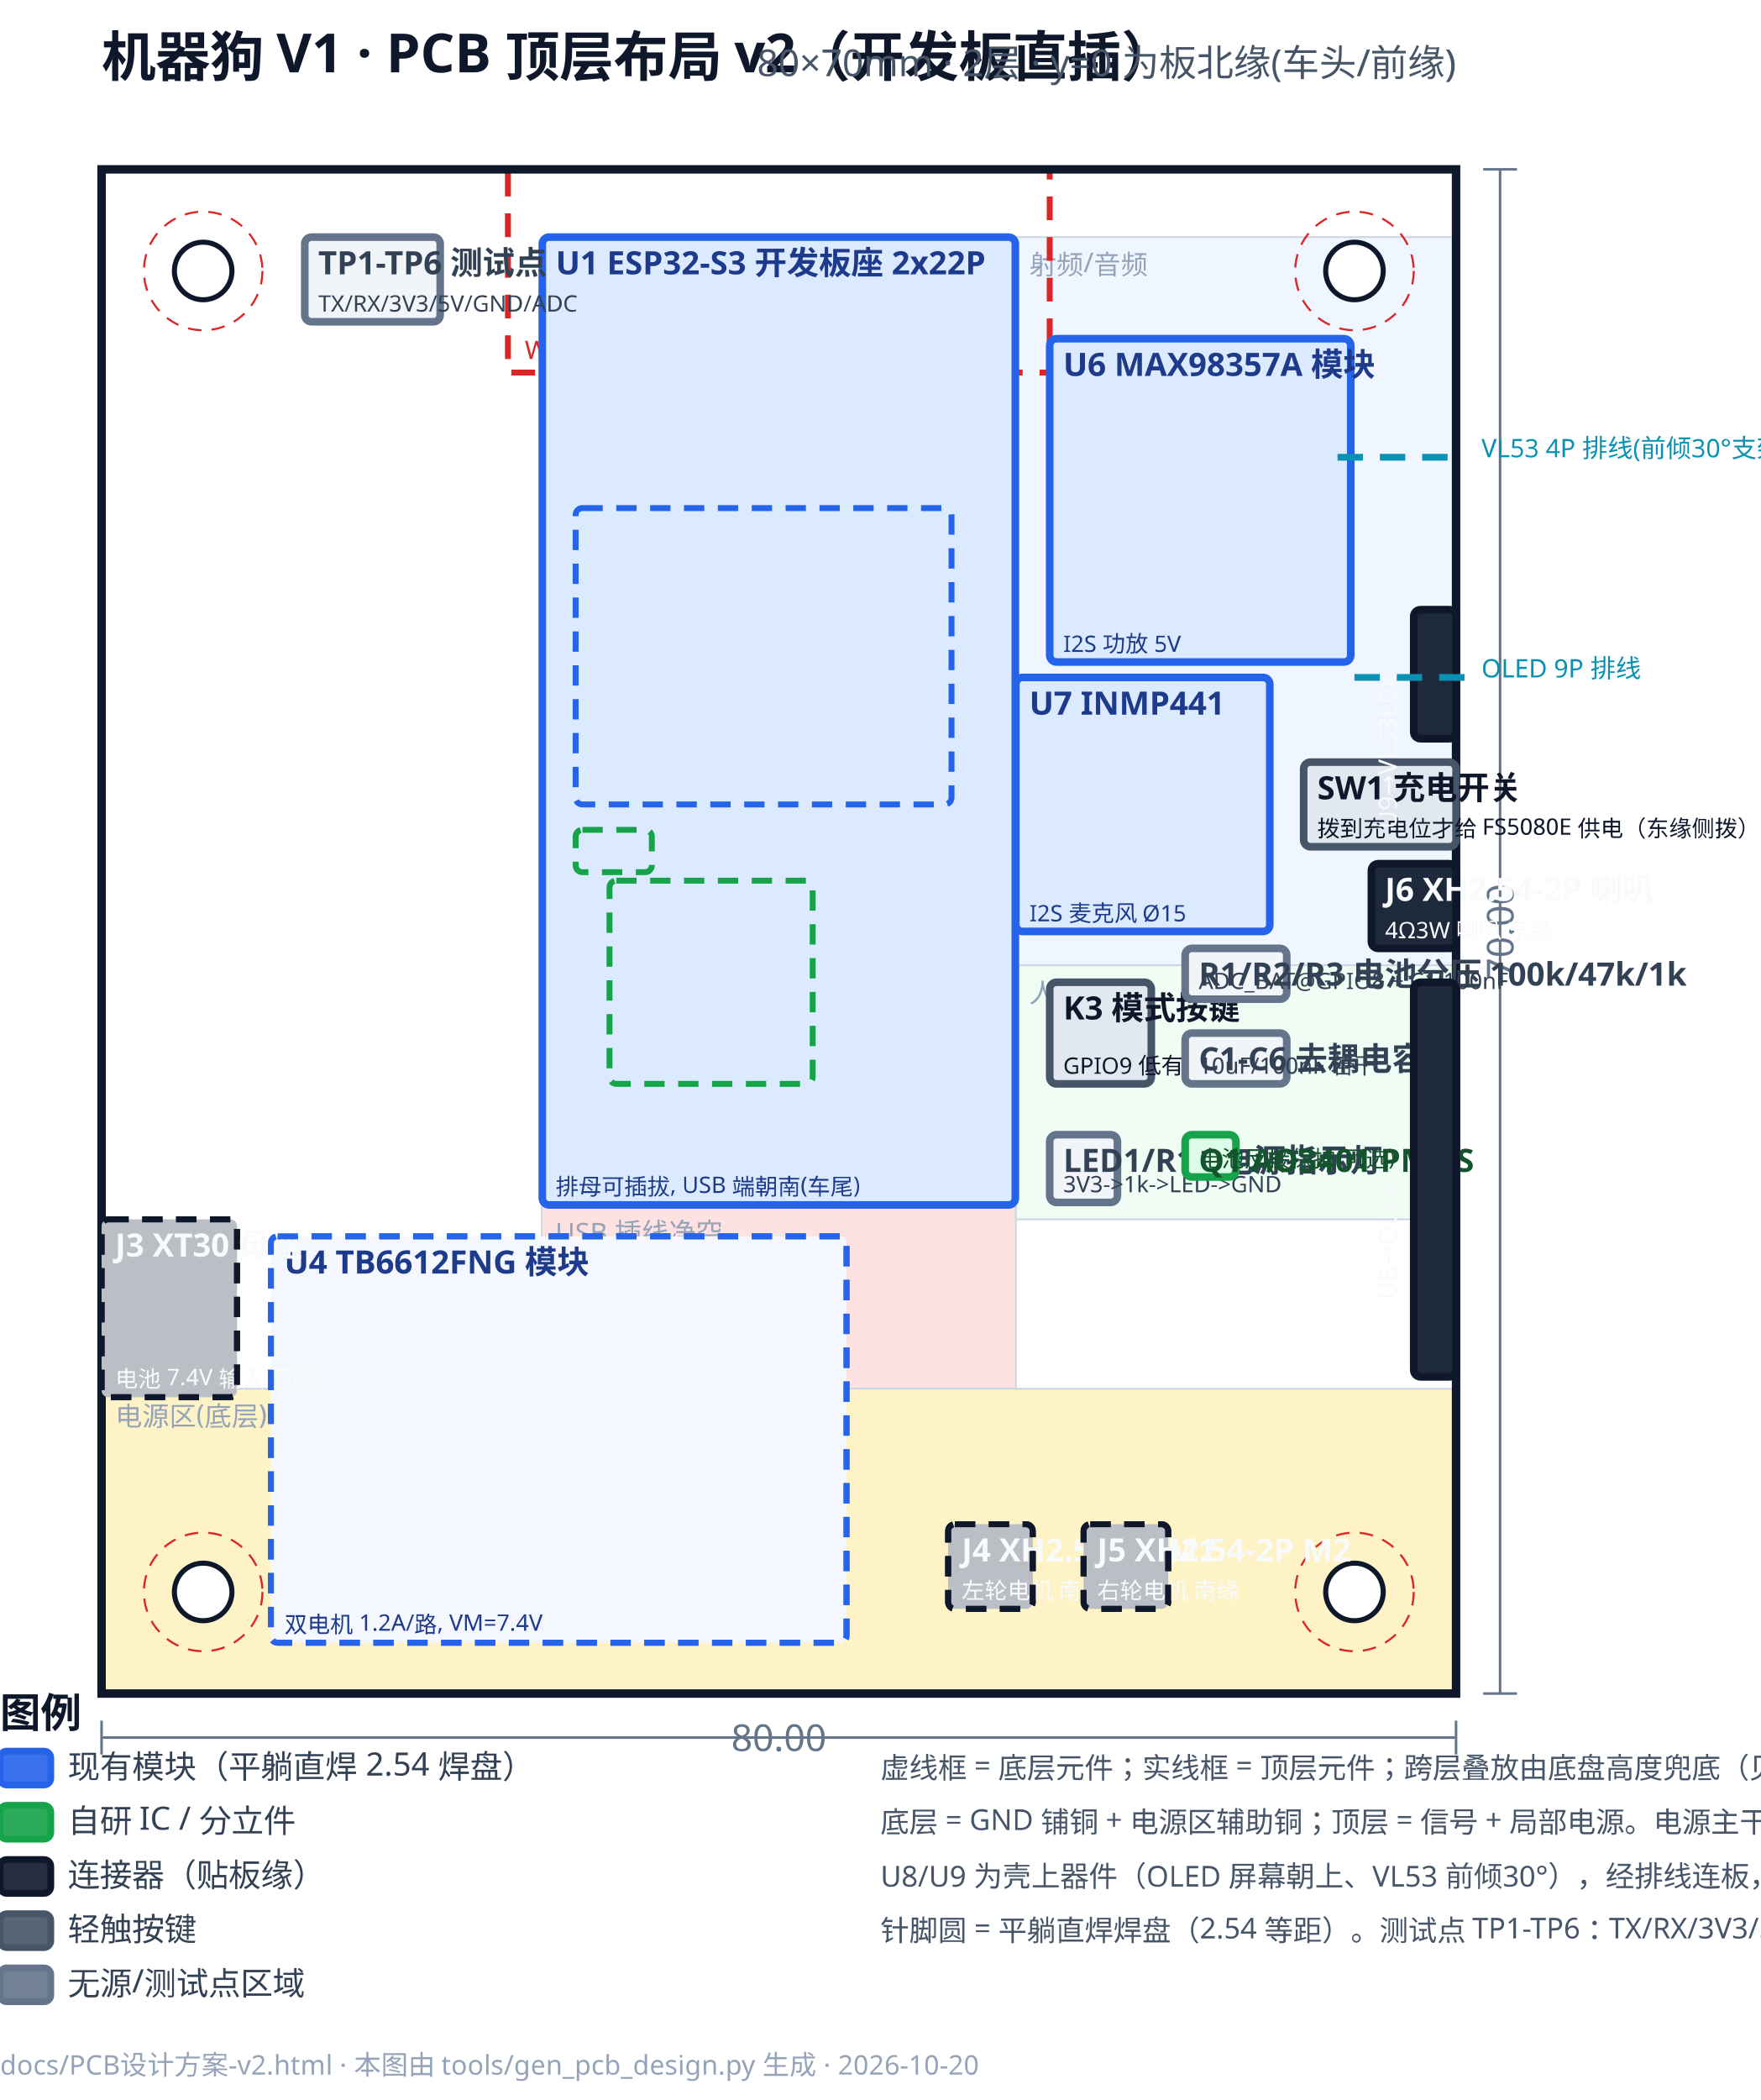
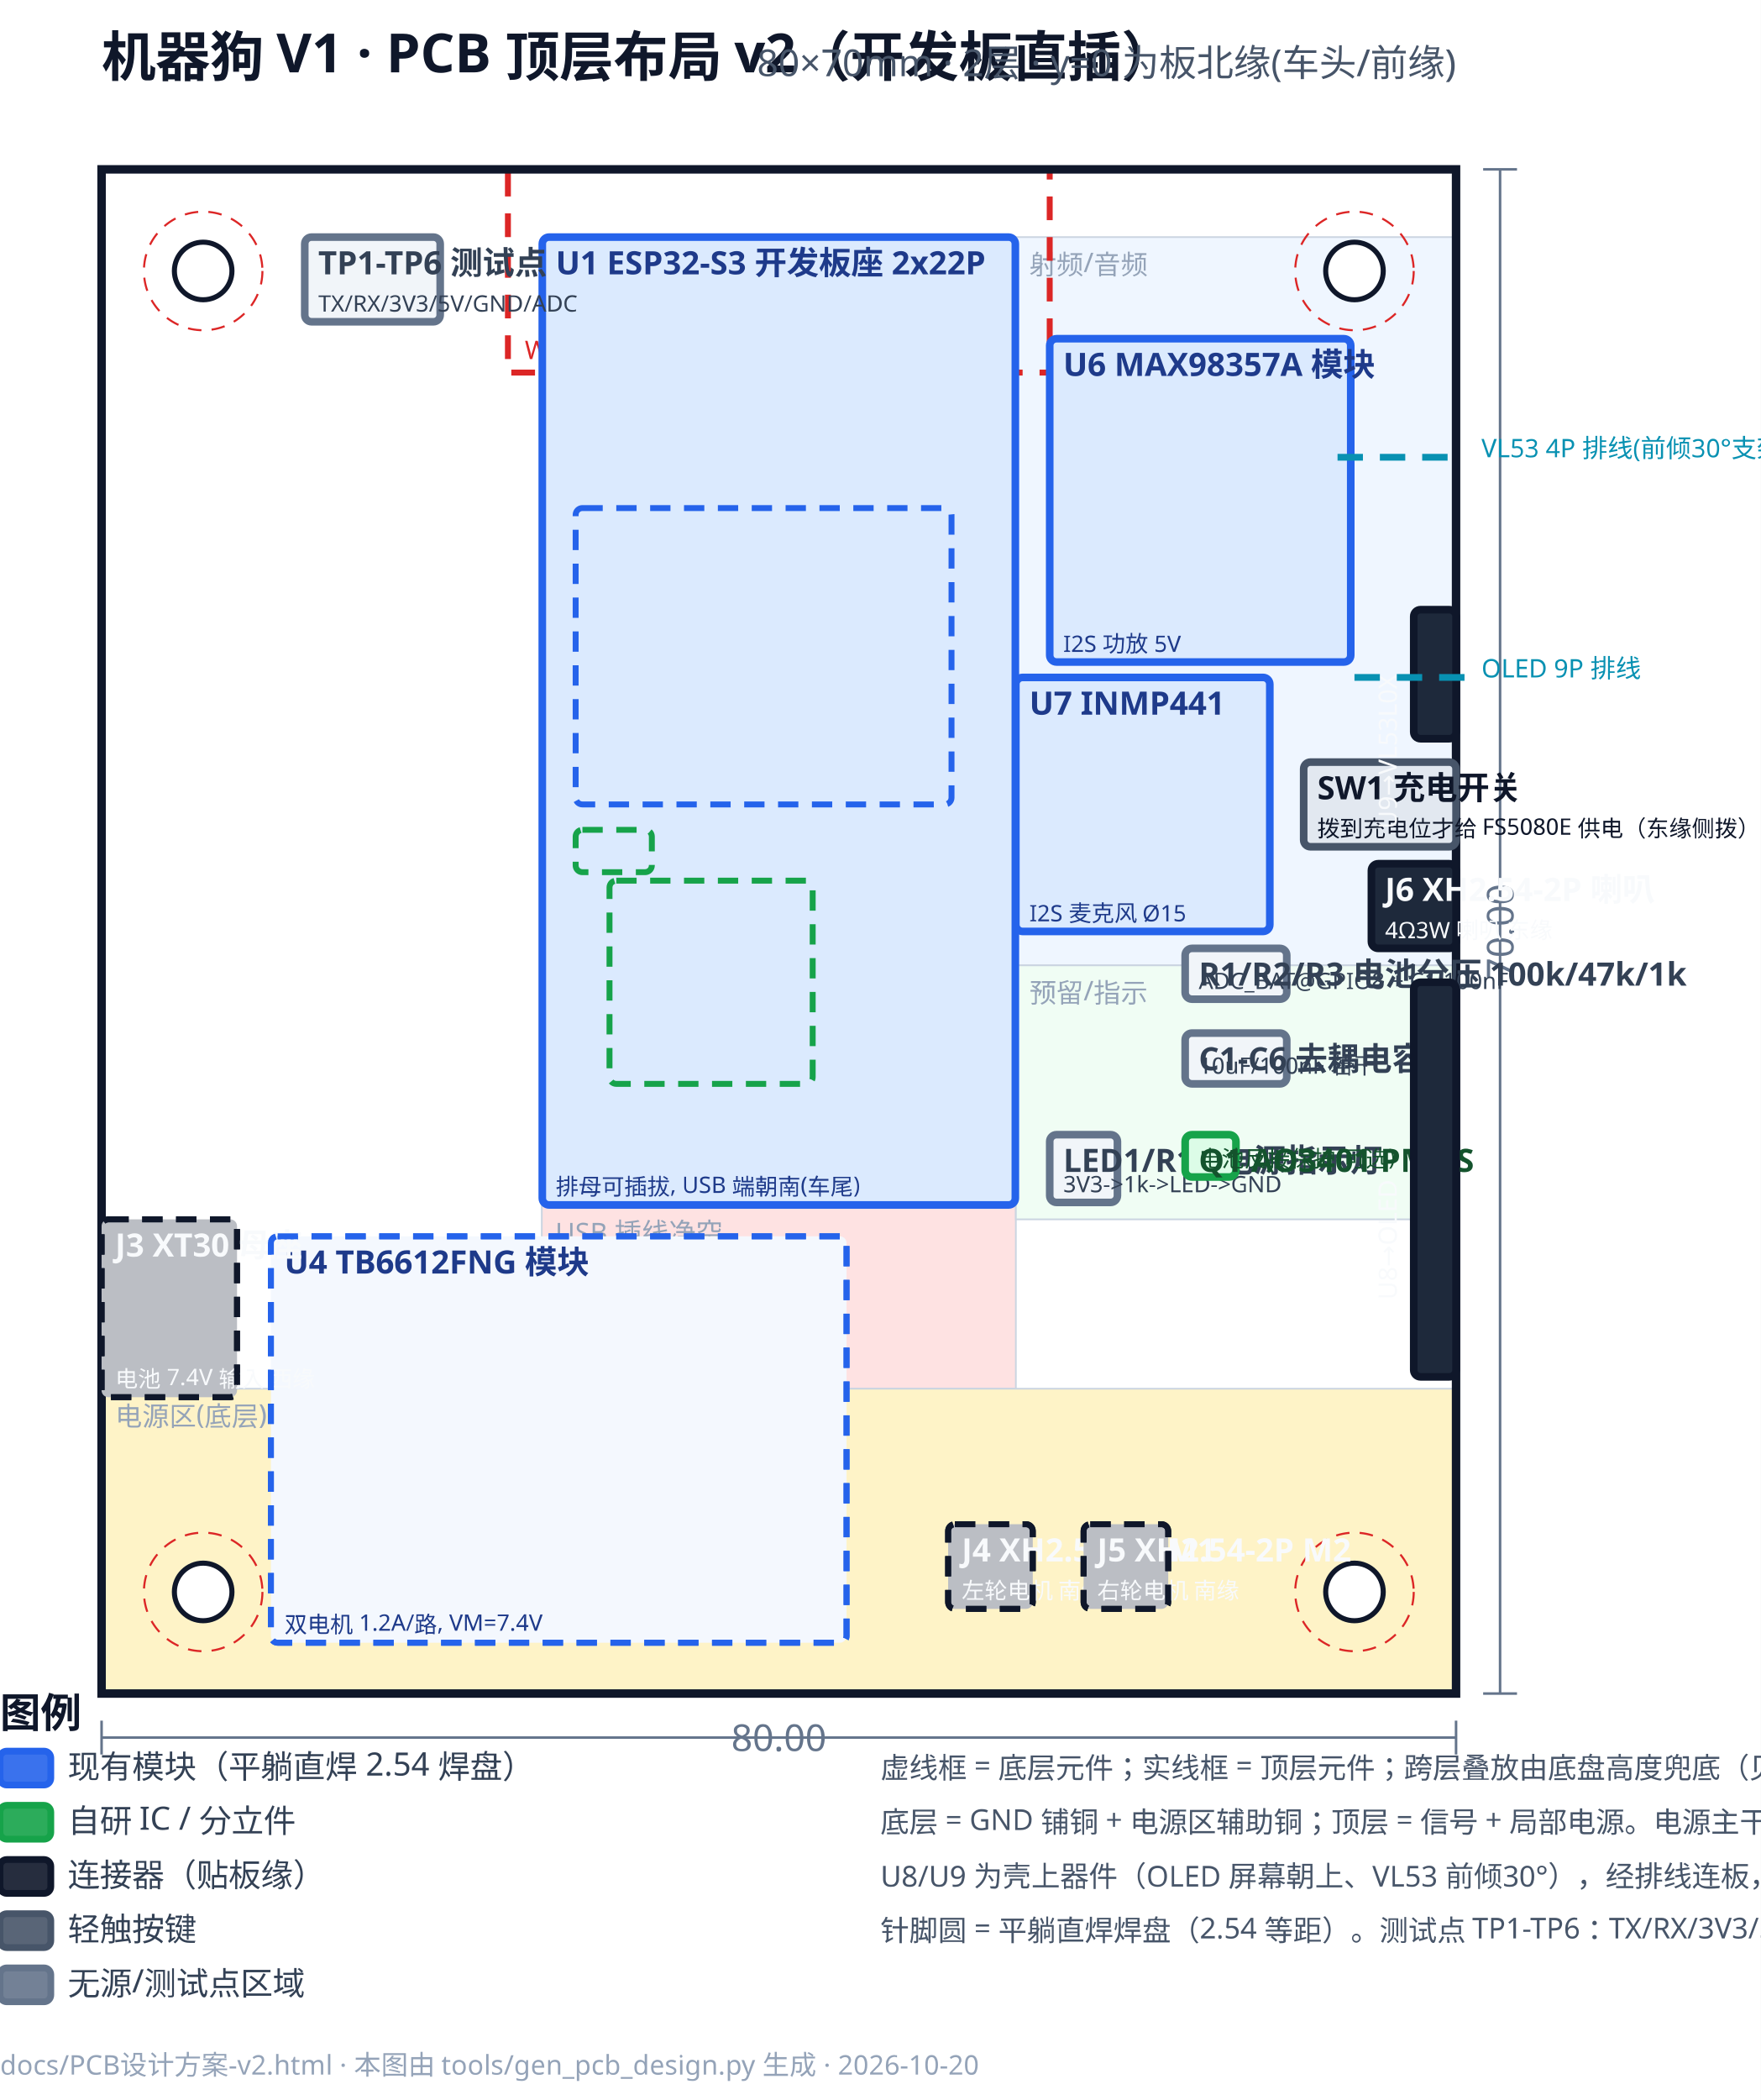
<svg xmlns="http://www.w3.org/2000/svg" viewBox="0 0 104 124" width="104mm" height="124mm">
  <rect x="0" y="0" width="104" height="124" fill="#ffffff" />
  <g transform="translate(6 10)">
    <text x="0" y="-5.5" font-size="3.2" fill="#0f172a" text-anchor="start" font-weight="bold" font-family="system-ui,sans-serif">机器狗 V1 · PCB 顶层布局  v2（开发板直插）</text>
    <text x="80" y="-5.5" font-size="2.2" fill="#475569" text-anchor="end" font-family="system-ui,sans-serif">80×70mm · 2层 · y=0 为板北缘(车头/前缘)</text>
    <rect x="54" y="4" width="26" height="43" fill="#eff6ff" stroke="#cbd5e1" stroke-width="0.1" />
    <text x="54.8" y="6.2" font-size="1.6" fill="#94a3b8" text-anchor="start" font-family="system-ui,sans-serif">射频/音频</text>
    <rect x="26" y="61.15" width="28" height="10.85" fill="#fee2e2" stroke="#cbd5e1" stroke-width="0.1" />
    <text x="26.8" y="63.35" font-size="1.6" fill="#94a3b8" text-anchor="start" font-family="system-ui,sans-serif">USB 插线净空</text>
    <rect x="0" y="72" width="80" height="18" fill="#fef3c7" stroke="#cbd5e1" stroke-width="0.1" />
    <text x="0.8" y="74.2" font-size="1.6" fill="#94a3b8" text-anchor="start" font-family="system-ui,sans-serif">电源区(底层)</text>
    <rect x="54" y="47" width="26" height="15" fill="#f0fdf4" stroke="#cbd5e1" stroke-width="0.1" />
-     <text x="54.8" y="49.2" font-size="1.6" fill="#94a3b8" text-anchor="start" font-family="system-ui,sans-serif">人机区</text>
+     <text x="54.8" y="49.2" font-size="1.6" fill="#94a3b8" text-anchor="start" font-family="system-ui,sans-serif">预留/指示</text>
    <rect x="24" y="0" width="32" height="12" fill="none" stroke="#dc2626" stroke-width="0.35" stroke-dasharray="1.4 1" />
    <text x="25" y="11.2" font-size="1.5" fill="#dc2626" text-anchor="start" font-family="system-ui,sans-serif">WROOM 天线 keepout（顶层净空）</text>
    <rect x="0" y="0" width="80" height="90" fill="none" stroke="#0f172a" stroke-width="0.5" />
    <circle cx="6" cy="6" r="1.7" fill="#ffffff" stroke="#0f172a" stroke-width="0.3" />
    <circle cx="6" cy="6" r="3.5" fill="none" stroke="#dc2626" stroke-width="0.12" stroke-dasharray="0.8 0.6" />
    <circle cx="74" cy="6" r="1.7" fill="#ffffff" stroke="#0f172a" stroke-width="0.3" />
    <circle cx="74" cy="6" r="3.5" fill="none" stroke="#dc2626" stroke-width="0.12" stroke-dasharray="0.8 0.6" />
    <circle cx="6" cy="84" r="1.7" fill="#ffffff" stroke="#0f172a" stroke-width="0.3" />
    <circle cx="6" cy="84" r="3.5" fill="none" stroke="#dc2626" stroke-width="0.12" stroke-dasharray="0.8 0.6" />
    <circle cx="74" cy="84" r="1.7" fill="#ffffff" stroke="#0f172a" stroke-width="0.3" />
    <circle cx="74" cy="84" r="3.5" fill="none" stroke="#dc2626" stroke-width="0.12" stroke-dasharray="0.8 0.6" />
    <text x="40" y="93.4" font-size="2.2" fill="#64748b" text-anchor="middle" font-family="system-ui,sans-serif">80.00</text>
    <line x1="0" y1="92.6" x2="80" y2="92.6" stroke="#64748b" stroke-width="0.15" />
    <line x1="0" y1="91.6" x2="0" y2="93.6" stroke="#64748b" stroke-width="0.15" />
    <line x1="80" y1="91.6" x2="80" y2="93.6" stroke="#64748b" stroke-width="0.15" />
    <text x="83.4" y="45" font-size="2.2" fill="#64748b" text-anchor="middle" transform="rotate(-90 83.4 45)" font-family="system-ui,sans-serif">70.00</text>
    <line x1="82.6" y1="0" x2="82.6" y2="90" stroke="#64748b" stroke-width="0.15" />
    <line x1="81.6" y1="0" x2="83.6" y2="0" stroke="#64748b" stroke-width="0.15" />
    <line x1="81.6" y1="90" x2="83.6" y2="90" stroke="#64748b" stroke-width="0.15" />
    <rect x="28" y="20" width="22.2" height="17.5" rx="0.4" fill="#f4f8fe" stroke="#2563eb" stroke-width="0.35" stroke-dasharray="1.2 0.8" />
    <text x="28.8" y="22.2" font-size="1.9" fill="#1e3a8a" text-anchor="start" font-weight="bold" font-family="system-ui,sans-serif">U5 MP1584EN 模块</text>
    <text x="28.8" y="36.9" font-size="1.35" fill="#1e3a8a" text-anchor="start" font-family="system-ui,sans-serif">7.4V-&gt;5V 3A(插座内侧空档)</text>
    <rect x="28" y="39" width="4.5" height="2.5" rx="0.4" fill="#f4fef7" stroke="#16a34a" stroke-width="0.35" stroke-dasharray="1.2 0.8" />
    <text x="28.8" y="41.2" font-size="1.9" fill="#14532d" text-anchor="start" font-weight="bold" font-family="system-ui,sans-serif">D1 SS34 肖特基</text>
    <text x="28.8" y="40.9" font-size="1.35" fill="#14532d" text-anchor="start" font-family="system-ui,sans-serif">防 USB 5V 与电池 5V 互灌</text>
    <rect x="30" y="42" width="12" height="12" rx="0.4" fill="#f4fef7" stroke="#16a34a" stroke-width="0.35" stroke-dasharray="1.2 0.8" />
    <text x="30.8" y="44.2" font-size="1.9" fill="#14532d" text-anchor="start" font-weight="bold" font-family="system-ui,sans-serif">U3 FS5080E 2S充电</text>
    <text x="30.8" y="53.4" font-size="1.35" fill="#14532d" text-anchor="start" font-family="system-ui,sans-serif">ESOP8+L1 4.7uH, 5V-&gt;8.4V/1A</text>
    <rect x="10" y="63" width="34" height="24" rx="0.4" fill="#f4f8fe" stroke="#2563eb" stroke-width="0.35" stroke-dasharray="1.2 0.8" />
    <text x="10.8" y="65.2" font-size="1.9" fill="#1e3a8a" text-anchor="start" font-weight="bold" font-family="system-ui,sans-serif">U4 TB6612FNG 模块</text>
    <text x="10.8" y="86.4" font-size="1.35" fill="#1e3a8a" text-anchor="start" font-family="system-ui,sans-serif">双电机 1.2A/路, VM=7.4V</text>
    <rect x="0" y="62" width="8" height="10.5" rx="0.4" fill="#bbbec4" stroke="#0f172a" stroke-width="0.35" stroke-dasharray="1.2 0.8" />
    <text x="0.8" y="64.2" font-size="1.9" fill="#f8fafc" text-anchor="start" font-weight="bold" font-family="system-ui,sans-serif">J3 XT30 母座</text>
    <text x="0.8" y="71.9" font-size="1.35" fill="#f8fafc" text-anchor="start" font-family="system-ui,sans-serif">电池 7.4V 输入 西缘</text>
    <rect x="50" y="80" width="5" height="5" rx="0.4" fill="#bbbec4" stroke="#0f172a" stroke-width="0.35" stroke-dasharray="1.2 0.8" />
    <text x="50.8" y="82.2" font-size="1.9" fill="#f8fafc" text-anchor="start" font-weight="bold" font-family="system-ui,sans-serif">J4 XH2.54-2P M1</text>
    <text x="50.8" y="84.4" font-size="1.35" fill="#f8fafc" text-anchor="start" font-family="system-ui,sans-serif">左轮电机 南缘</text>
    <rect x="58" y="80" width="5" height="5" rx="0.4" fill="#bbbec4" stroke="#0f172a" stroke-width="0.35" stroke-dasharray="1.2 0.8" />
    <text x="58.8" y="82.2" font-size="1.9" fill="#f8fafc" text-anchor="start" font-weight="bold" font-family="system-ui,sans-serif">J5 XH2.54-2P M2</text>
    <text x="58.8" y="84.4" font-size="1.35" fill="#f8fafc" text-anchor="start" font-family="system-ui,sans-serif">右轮电机 南缘</text>
    <rect x="26.03" y="4" width="27.94" height="57.15" rx="0.4" fill="#dbeafe" stroke="#2563eb" stroke-width="0.45" />
    <text x="26.83" y="6.2" font-size="1.9" fill="#1e3a8a" text-anchor="start" font-weight="bold" font-family="system-ui,sans-serif">U1 ESP32-S3 开发板座 2x22P</text>
    <text x="26.83" y="60.55" font-size="1.35" fill="#1e3a8a" text-anchor="start" font-family="system-ui,sans-serif">排母可插拔, USB 端朝南(车尾)</text>
    <rect x="56" y="10" width="17.78" height="19.09" rx="0.4" fill="#dbeafe" stroke="#2563eb" stroke-width="0.45" />
    <text x="56.8" y="12.2" font-size="1.9" fill="#1e3a8a" text-anchor="start" font-weight="bold" font-family="system-ui,sans-serif">U6 MAX98357A 模块</text>
    <text x="56.8" y="28.49" font-size="1.35" fill="#1e3a8a" text-anchor="start" font-family="system-ui,sans-serif">I2S 功放 5V</text>
    <rect x="54" y="30" width="15" height="15" rx="0.4" fill="#dbeafe" stroke="#2563eb" stroke-width="0.45" />
    <text x="54.8" y="32.2" font-size="1.9" fill="#1e3a8a" text-anchor="start" font-weight="bold" font-family="system-ui,sans-serif">U7 INMP441</text>
    <text x="54.8" y="44.4" font-size="1.35" fill="#1e3a8a" text-anchor="start" font-family="system-ui,sans-serif">I2S 麦克风 Ø15</text>
-     <rect x="56" y="48" width="6" height="6" rx="0.4" fill="#e2e8f0" stroke="#475569" stroke-width="0.45" />
-     <text x="56.8" y="50.2" font-size="1.9" fill="#0f172a" text-anchor="start" font-weight="bold" font-family="system-ui,sans-serif">K3 模式按键</text>
-     <text x="56.8" y="53.4" font-size="1.35" fill="#0f172a" text-anchor="start" font-family="system-ui,sans-serif">GPIO9 低有效</text>
    <rect x="64" y="46" width="6" height="3" rx="0.4" fill="#f1f5f9" stroke="#64748b" stroke-width="0.45" />
    <text x="64.8" y="48.2" font-size="1.9" fill="#334155" text-anchor="start" font-weight="bold" font-family="system-ui,sans-serif">R1/R2/R3 电池分压 100k/47k/1k</text>
    <text x="64.8" y="48.4" font-size="1.35" fill="#334155" text-anchor="start" font-family="system-ui,sans-serif">ADC_BAT@GPIO8 + C1 100nF</text>
    <rect x="64" y="51" width="6" height="3" rx="0.4" fill="#f1f5f9" stroke="#64748b" stroke-width="0.45" />
    <text x="64.8" y="53.2" font-size="1.9" fill="#334155" text-anchor="start" font-weight="bold" font-family="system-ui,sans-serif">C1-C6 去耦电容组</text>
    <text x="64.8" y="53.4" font-size="1.35" fill="#334155" text-anchor="start" font-family="system-ui,sans-serif">10uF/100nF 若干</text>
    <rect x="56" y="57" width="4" height="4" rx="0.4" fill="#f1f5f9" stroke="#64748b" stroke-width="0.45" />
    <text x="56.8" y="59.2" font-size="1.9" fill="#334155" text-anchor="start" font-weight="bold" font-family="system-ui,sans-serif">LED1/R10 电源指示灯</text>
    <text x="56.8" y="60.4" font-size="1.35" fill="#334155" text-anchor="start" font-family="system-ui,sans-serif">3V3-&gt;1k-&gt;LED-&gt;GND</text>
    <rect x="64" y="57" width="3" height="2.5" rx="0.4" fill="#dcfce7" stroke="#16a34a" stroke-width="0.45" />
    <text x="64.8" y="59.2" font-size="1.9" fill="#14532d" text-anchor="start" font-weight="bold" font-family="system-ui,sans-serif">Q1 AO3401 PMOS</text>
    <text x="64.8" y="58.9" font-size="1.35" fill="#14532d" text-anchor="start" font-family="system-ui,sans-serif">电池反接保护(可选)</text>
    <rect x="71" y="35" width="9" height="5" rx="0.4" fill="#e2e8f0" stroke="#475569" stroke-width="0.45" />
    <text x="71.8" y="37.2" font-size="1.9" fill="#0f172a" text-anchor="start" font-weight="bold" font-family="system-ui,sans-serif">SW1 充电开关</text>
    <text x="71.8" y="39.4" font-size="1.35" fill="#0f172a" text-anchor="start" font-family="system-ui,sans-serif">拨到充电位才给 FS5080E 供电（东缘侧拨）</text>
    <rect x="75" y="41" width="5" height="5" rx="0.4" fill="#1e293b" stroke="#0f172a" stroke-width="0.45" />
    <text x="75.8" y="43.2" font-size="1.9" fill="#f8fafc" text-anchor="start" font-weight="bold" font-family="system-ui,sans-serif">J6 XH2.54-2P 喇叭</text>
    <text x="75.8" y="45.4" font-size="1.35" fill="#f8fafc" text-anchor="start" font-family="system-ui,sans-serif">4Ω3W 喇叭 东缘</text>
    <rect x="12" y="4" width="8" height="5" rx="0.4" fill="#f1f5f9" stroke="#64748b" stroke-width="0.45" />
    <text x="12.8" y="6.2" font-size="1.9" fill="#334155" text-anchor="start" font-weight="bold" font-family="system-ui,sans-serif">TP1-TP6 测试点</text>
    <text x="12.8" y="8.4" font-size="1.35" fill="#334155" text-anchor="start" font-family="system-ui,sans-serif">TX/RX/3V3/5V/GND/ADC</text>
    <rect x="77.5" y="26" width="2.5" height="7.62" rx="0.4" fill="#1e293b" stroke="#0f172a" stroke-width="0.45" />
    <text x="76.5" y="29.81" font-size="1.5" fill="#f8fafc" text-anchor="end" transform="rotate(-90 76.5 29.81)" font-family="system-ui,sans-serif">U9→VL53L0X</text>
    <rect x="77.5" y="48" width="2.5" height="23.3" rx="0.4" fill="#1e293b" stroke="#0f172a" stroke-width="0.45" />
    <text x="76.5" y="59.65" font-size="1.5" fill="#f8fafc" text-anchor="end" transform="rotate(-90 76.5 59.65)" font-family="system-ui,sans-serif">U8→OLED</text>
    <rect x="28" y="20" width="22.2" height="17.5" rx="0.4" fill="none" stroke="#2563eb" stroke-width="0.35" stroke-dasharray="1.2 0.8" />
    <rect x="28" y="39" width="4.5" height="2.5" rx="0.4" fill="none" stroke="#16a34a" stroke-width="0.35" stroke-dasharray="1.2 0.8" />
    <rect x="30" y="42" width="12" height="12" rx="0.4" fill="none" stroke="#16a34a" stroke-width="0.35" stroke-dasharray="1.2 0.8" />
    <rect x="10" y="63" width="34" height="24" rx="0.4" fill="none" stroke="#2563eb" stroke-width="0.35" stroke-dasharray="1.2 0.8" />
    <rect x="0" y="62" width="8" height="10.5" rx="0.4" fill="none" stroke="#0f172a" stroke-width="0.35" stroke-dasharray="1.2 0.8" />
    <rect x="50" y="80" width="5" height="5" rx="0.4" fill="none" stroke="#0f172a" stroke-width="0.35" stroke-dasharray="1.2 0.8" />
    <rect x="58" y="80" width="5" height="5" rx="0.4" fill="none" stroke="#0f172a" stroke-width="0.35" stroke-dasharray="1.2 0.8" />
    <line x1="74" y1="30" x2="80.5" y2="30" stroke="#0891b2" stroke-width="0.4" stroke-dasharray="1.5 1" />
    <line x1="73" y1="17" x2="80.5" y2="17" stroke="#0891b2" stroke-width="0.4" stroke-dasharray="1.5 1" />
    <text x="81.5" y="30" font-size="1.5" fill="#0891b2" text-anchor="start" font-family="system-ui,sans-serif">OLED 9P 排线</text>
    <text x="81.5" y="17" font-size="1.5" fill="#0891b2" text-anchor="start" font-family="system-ui,sans-serif">VL53 4P 排线(前倾30°支架)</text>
  </g>
  <text x="0" y="102" font-size="2.4" fill="#0f172a" text-anchor="start" font-weight="bold" font-family="system-ui,sans-serif">图例</text>
  <rect x="0" y="103.4" width="3.0" height="2.0" rx="0.4" fill="#2563eb" fill-opacity="0.9" stroke="#2563eb" stroke-width="0.4" />
  <text x="4" y="105" font-size="1.9" fill="#334155" text-anchor="start" font-family="system-ui,sans-serif">现有模块（平躺直焊 2.54 焊盘）</text>
  <rect x="0" y="106.6" width="3.0" height="2.0" rx="0.4" fill="#16a34a" fill-opacity="0.9" stroke="#16a34a" stroke-width="0.4" />
  <text x="4" y="108.2" font-size="1.9" fill="#334155" text-anchor="start" font-family="system-ui,sans-serif">自研 IC / 分立件</text>
  <rect x="0" y="109.8" width="3.0" height="2.0" rx="0.4" fill="#0f172a" fill-opacity="0.9" stroke="#0f172a" stroke-width="0.4" />
  <text x="4" y="111.4" font-size="1.9" fill="#334155" text-anchor="start" font-family="system-ui,sans-serif">连接器（贴板缘）</text>
  <rect x="0" y="113" width="3.0" height="2.0" rx="0.4" fill="#475569" fill-opacity="0.9" stroke="#475569" stroke-width="0.4" />
  <text x="4" y="114.6" font-size="1.9" fill="#334155" text-anchor="start" font-family="system-ui,sans-serif">轻触按键</text>
  <rect x="0" y="116.2" width="3.0" height="2.0" rx="0.4" fill="#64748b" fill-opacity="0.9" stroke="#64748b" stroke-width="0.4" />
  <text x="4" y="117.8" font-size="1.9" fill="#334155" text-anchor="start" font-family="system-ui,sans-serif">无源/测试点区域</text>
  <text x="52" y="105" font-size="1.7" fill="#475569" text-anchor="start" font-family="system-ui,sans-serif">虚线框 = 底层元件；实线框 = 顶层元件；跨层叠放由底盘高度兜底（见文档 §5）。</text>
  <text x="52" y="108.2" font-size="1.7" fill="#475569" text-anchor="start" font-family="system-ui,sans-serif">底层 = GND 铺铜 + 电源区辅助铜；顶层 = 信号 + 局部电源。电源主干：7V4≥2.0mm / 5V≥1.0mm / 3V3≥0.6mm。</text>
  <text x="52" y="111.4" font-size="1.7" fill="#475569" text-anchor="start" font-family="system-ui,sans-serif">U8/U9 为壳上器件（OLED 屏幕朝上、VL53 前倾30°），经排线连板，不占板面。</text>
  <text x="52" y="114.6" font-size="1.7" fill="#475569" text-anchor="start" font-family="system-ui,sans-serif">针脚圆 = 平躺直焊焊盘（2.54 等距）。测试点 TP1-TP6：TX/RX/3V3/5V/GND/ADC_BAT。</text>
  <text x="0" y="122.5" font-size="1.6" fill="#94a3b8" text-anchor="start" font-family="system-ui,sans-serif">docs/PCB设计方案-v2.html · 本图由 tools/gen_pcb_design.py 生成 · 2026-10-20</text>
</svg>
